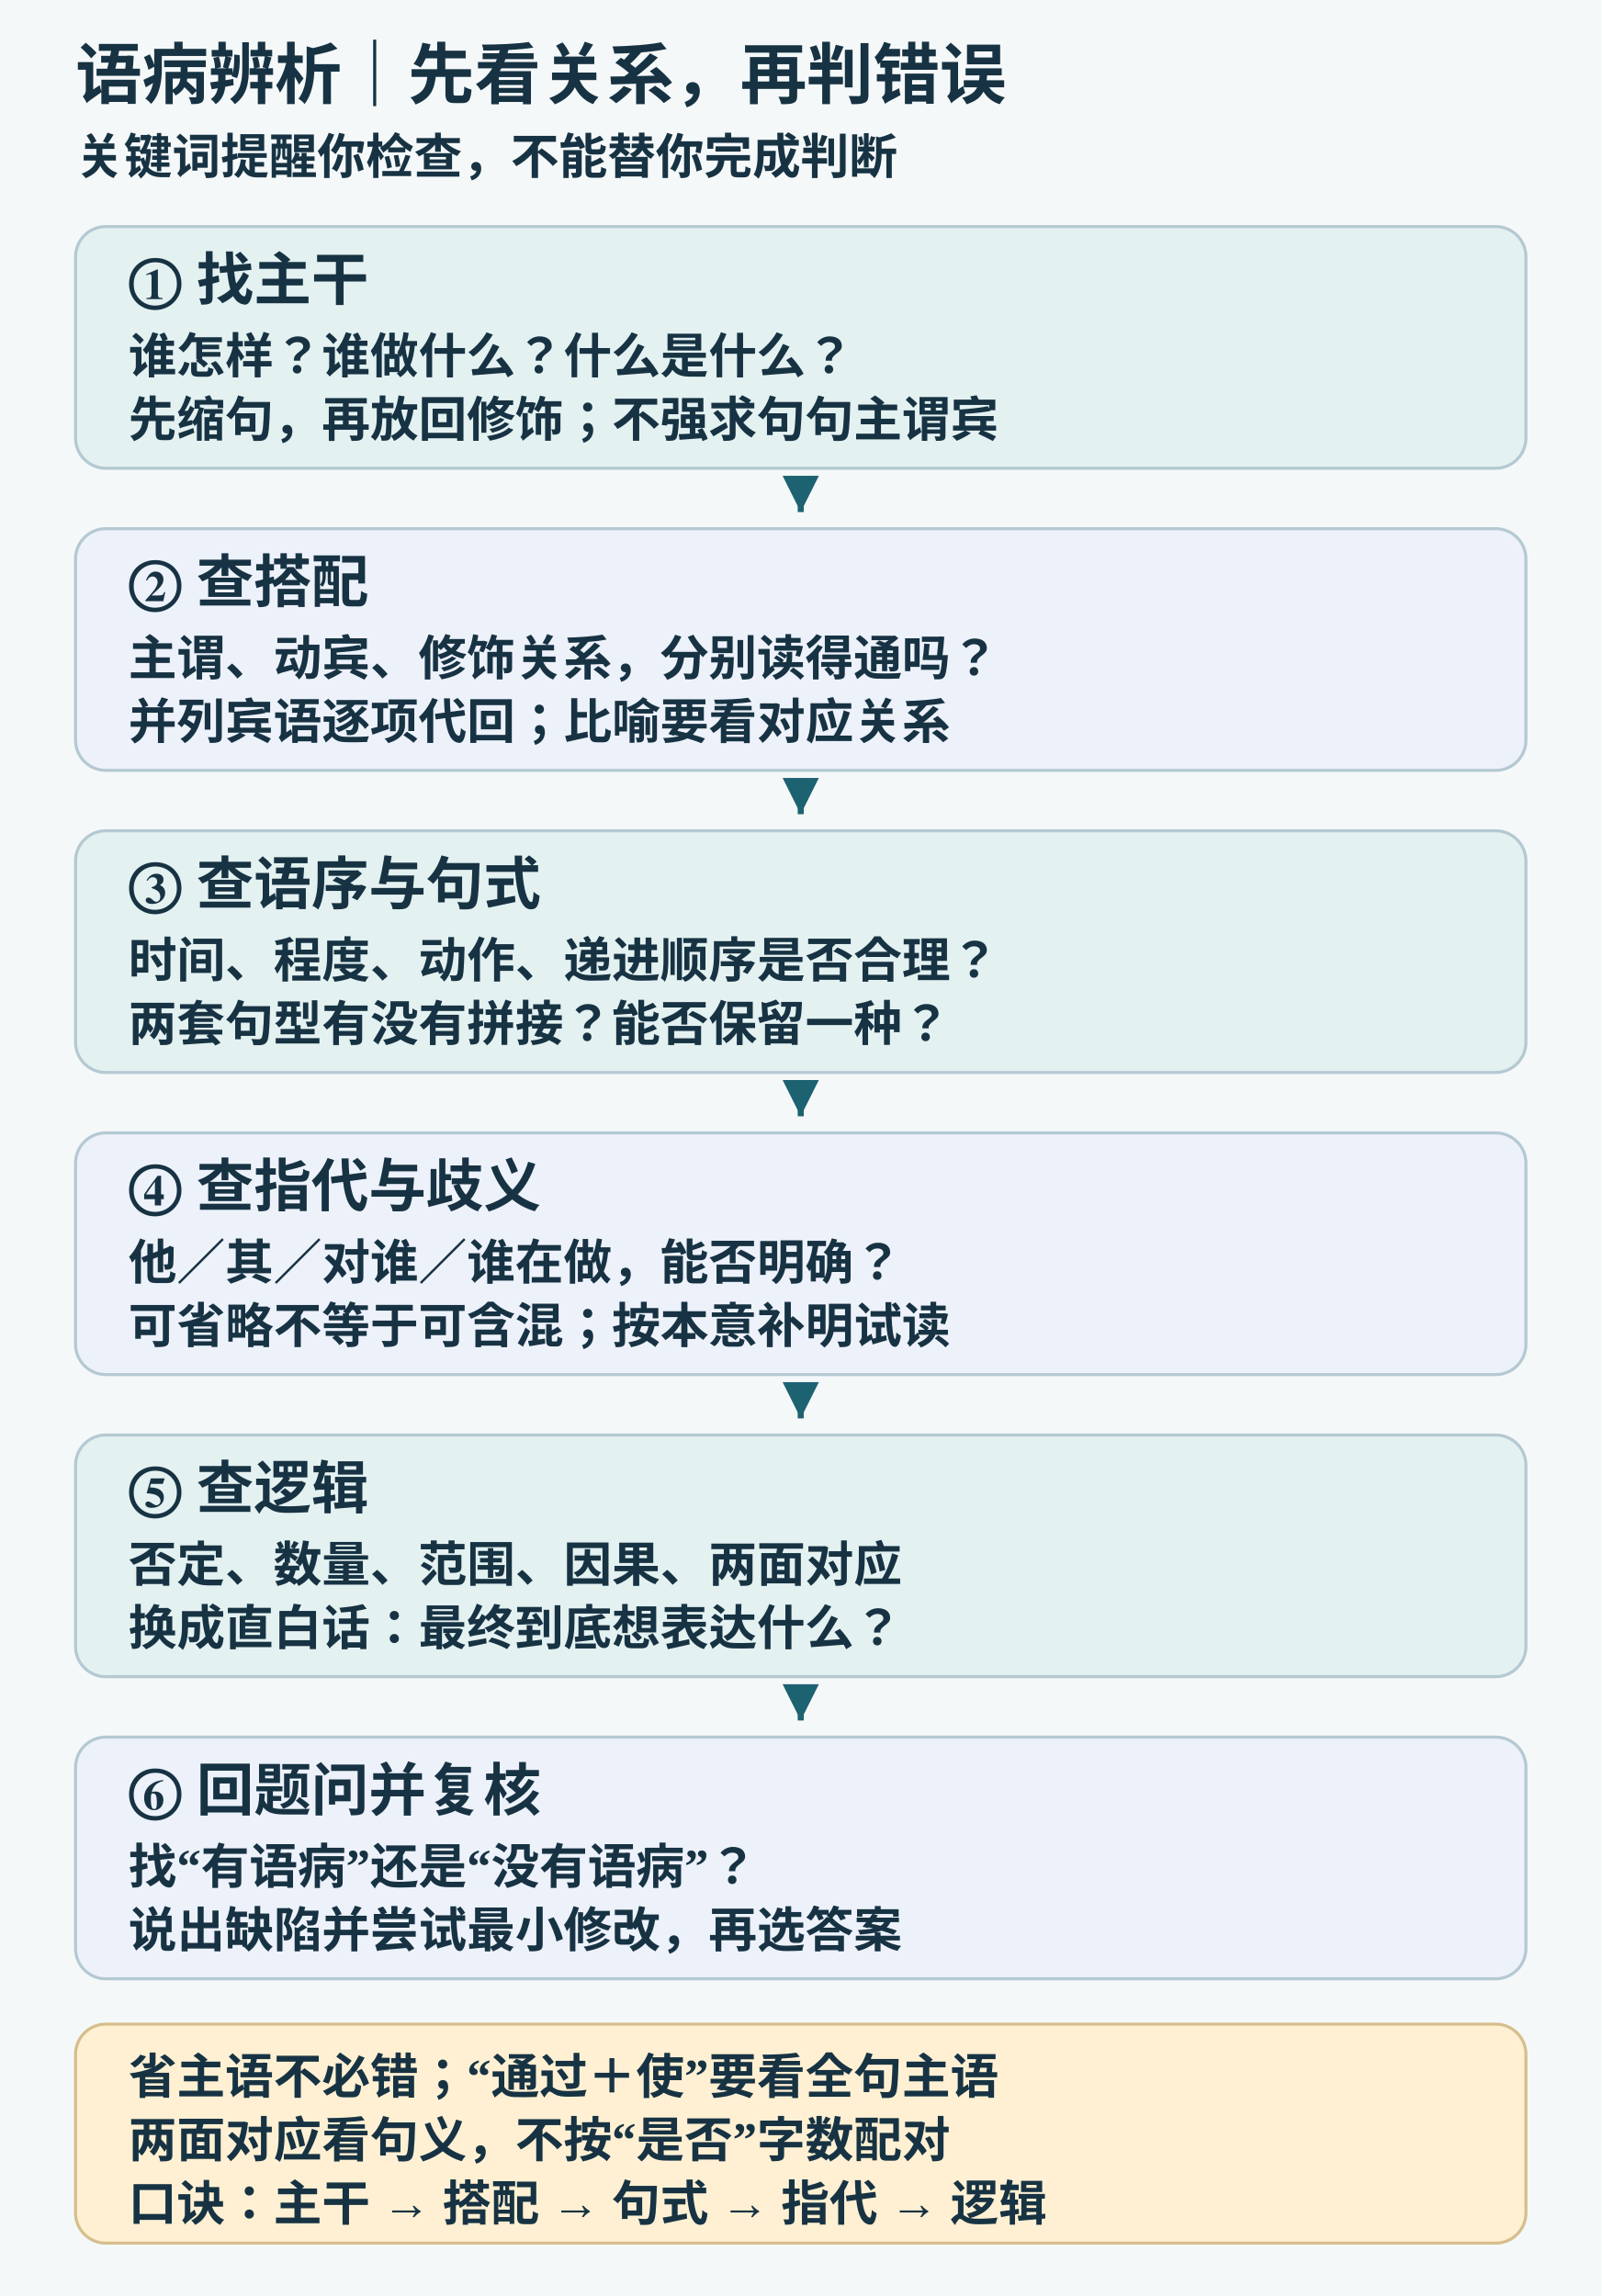
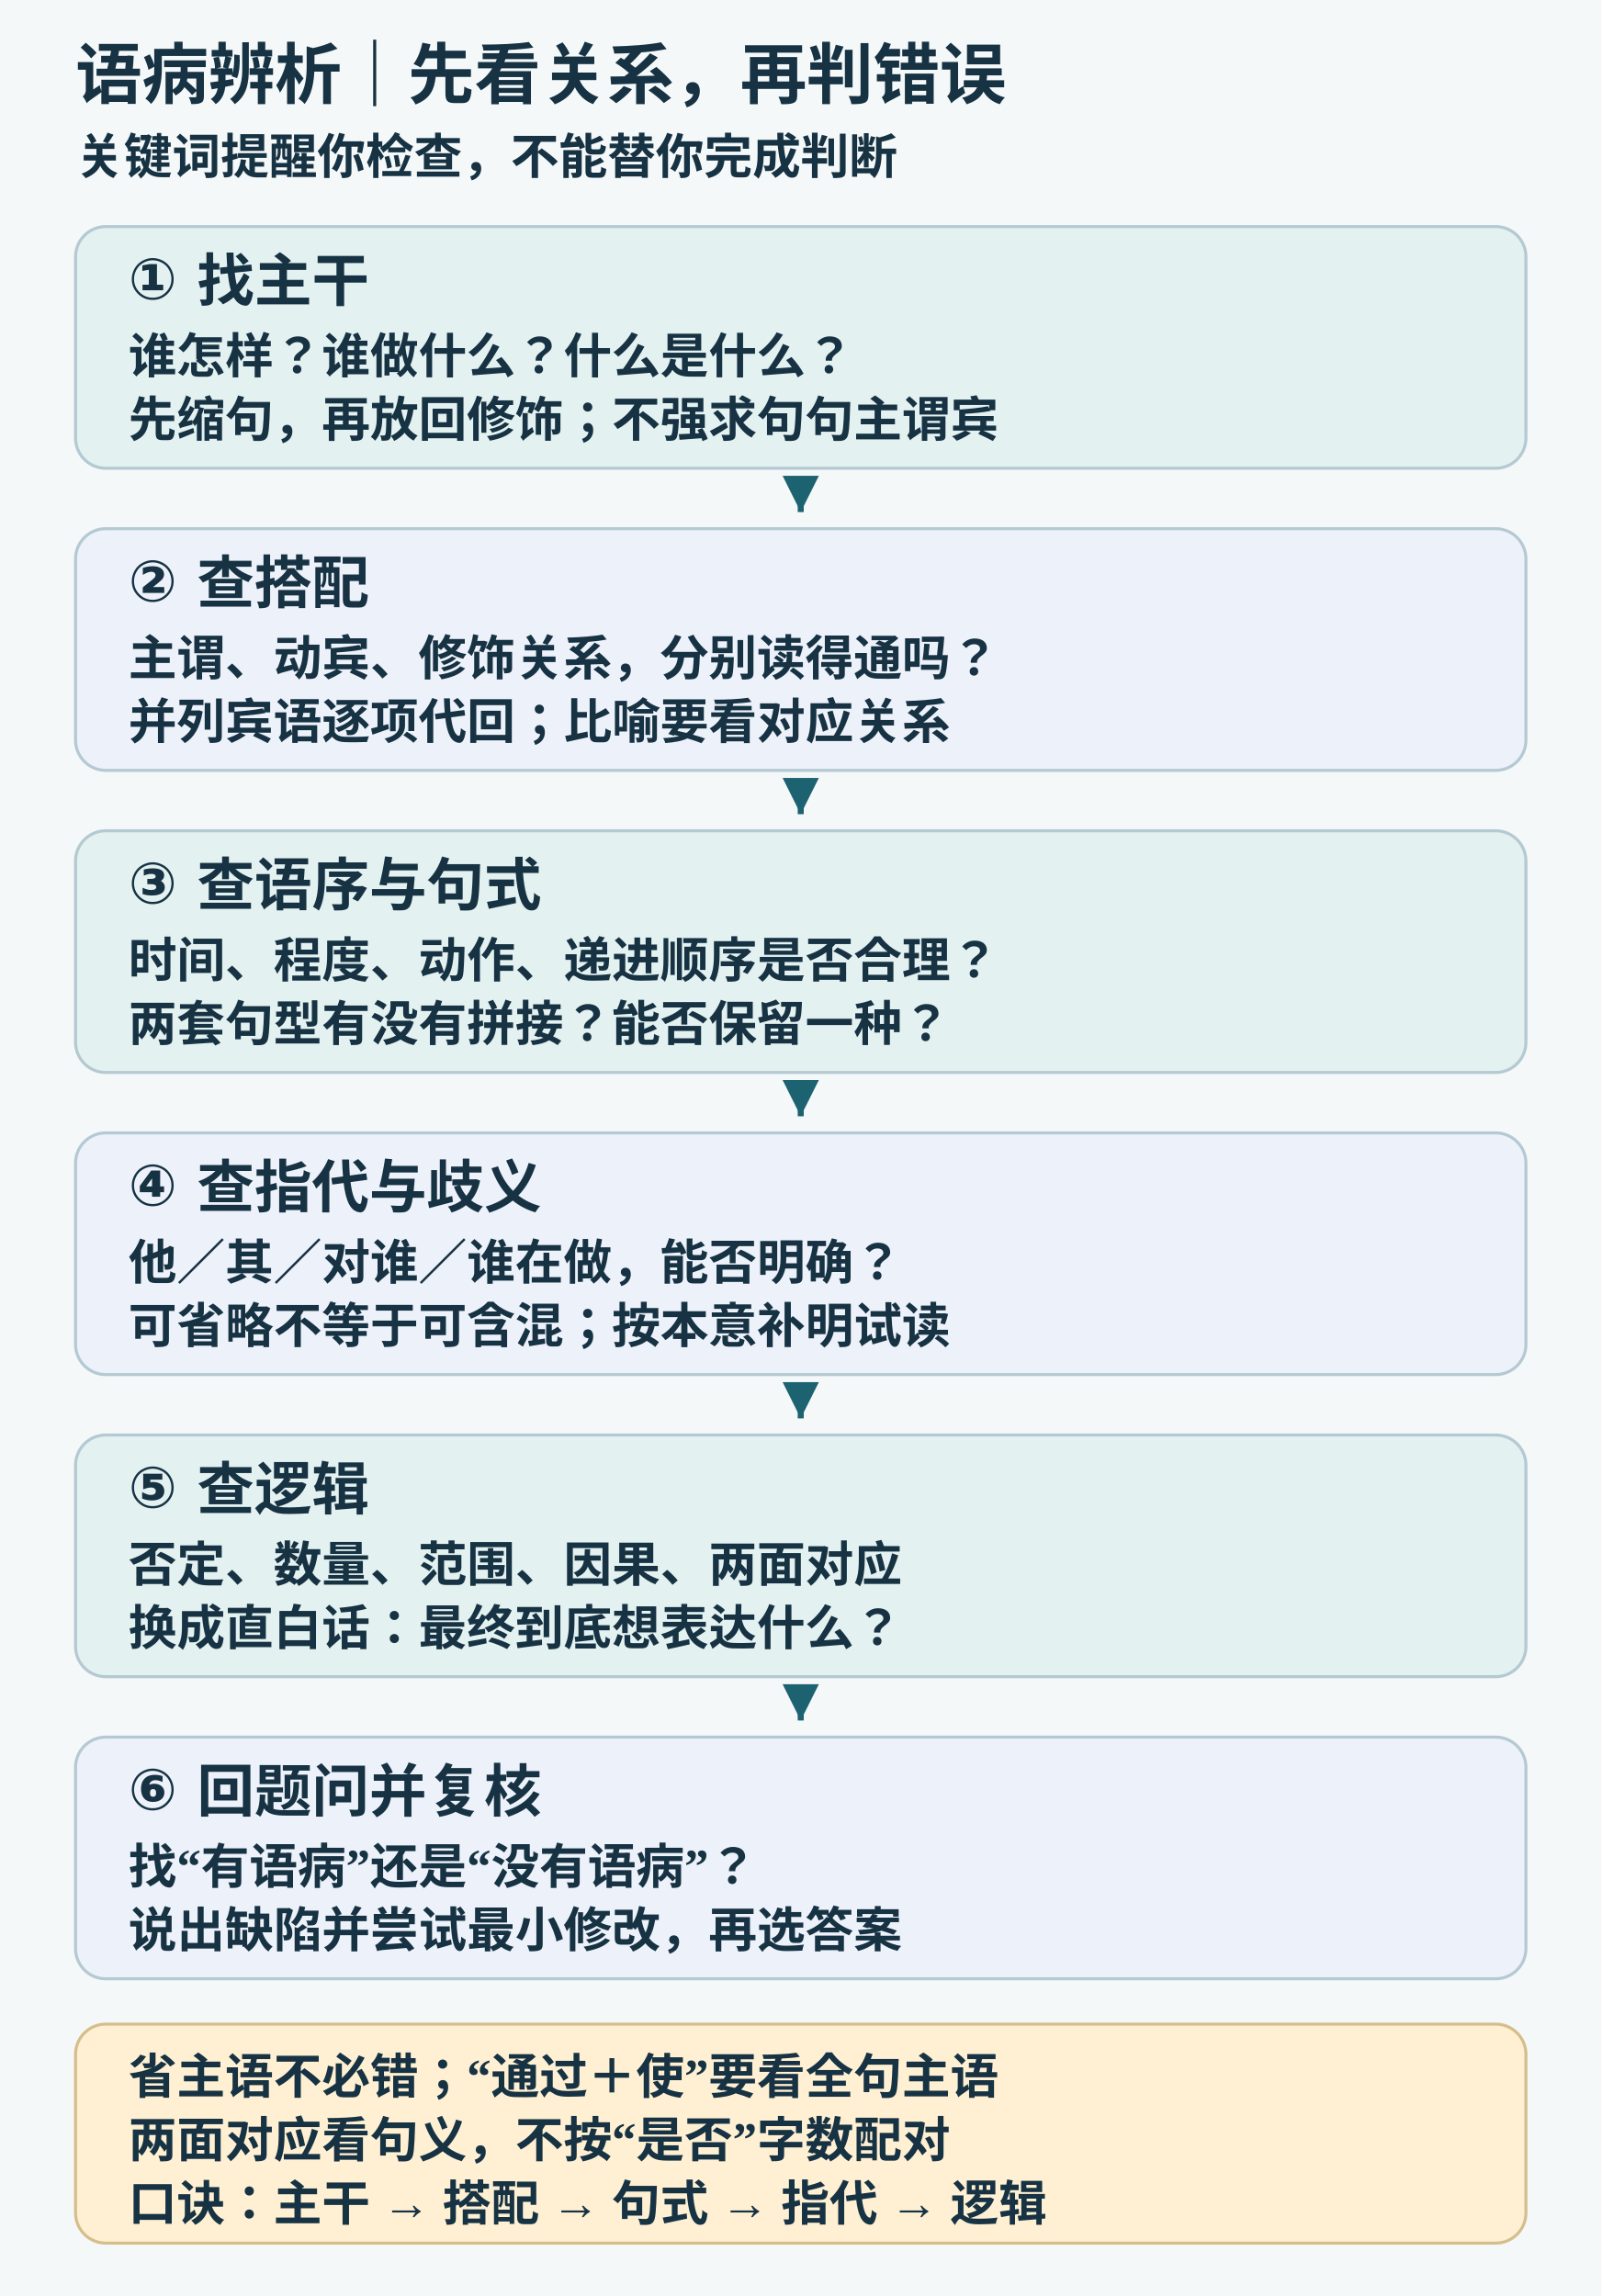
<svg xmlns="http://www.w3.org/2000/svg" width="1060" height="1520" viewBox="0 0 1060 1520" role="img" aria-labelledby="title desc">
  <defs>
    <marker id="arrow" markerWidth="10" markerHeight="10" refX="6" refY="3" orient="auto" markerUnits="strokeWidth">
      <path d="M0,0 L0,6 L6,3 z" fill="#1c6271" />
    </marker>
  </defs>
-   <style>text{font-family:"Times New Roman", "KaiTi", "楷体", "STKaiti", "Kaiti SC", serif;font-weight:700;fill:#173343}.main{font-size:44px}.node{font-size:38px}.body{font-size:32px}</style>
+   <style>text{font-family:"Times New Roman", "Microsoft YaHei", "微软雅黑", "PingFang SC", "Hiragino Sans GB", sans-serif;font-weight:700;fill:#173343}.main{font-size:44px}.node{font-size:38px}.body{font-size:32px}</style>
  <rect width="1060" height="1520" fill="#f5f8f9" />
  <text class="main" x="50" y="65">语病辨析｜先看关系，再判错误</text>
  <text class="body" x="50" y="115" fill="#315766">关键词提醒你检查，不能替你完成判断</text>
  <rect x="50" y="150" width="960" height="160" rx="20" fill="#e4f1f1" stroke="#b4c9d2" stroke-width="2" />
  <text class="node" x="85" y="198">① 找主干</text>
  <text class="body" x="85" y="247">谁怎样？谁做什么？什么是什么？</text>
  <text class="body" x="85" y="289">先缩句，再放回修饰；不强求句句主谓宾</text>
  <path d="M530,318 L530,339" stroke="#1c6271" stroke-width="4" fill="none" marker-end="url(#arrow)" />
  <rect x="50" y="350" width="960" height="160" rx="20" fill="#edf1fa" stroke="#b4c9d2" stroke-width="2" />
  <text class="node" x="85" y="398">② 查搭配</text>
  <text class="body" x="85" y="447">主谓、动宾、修饰关系，分别读得通吗？</text>
  <text class="body" x="85" y="489">并列宾语逐项代回；比喻要看对应关系</text>
  <path d="M530,518 L530,539" stroke="#1c6271" stroke-width="4" fill="none" marker-end="url(#arrow)" />
  <rect x="50" y="550" width="960" height="160" rx="20" fill="#e4f1f1" stroke="#b4c9d2" stroke-width="2" />
  <text class="node" x="85" y="598">③ 查语序与句式</text>
  <text class="body" x="85" y="647">时间、程度、动作、递进顺序是否合理？</text>
  <text class="body" x="85" y="689">两套句型有没有拼接？能否保留一种？</text>
  <path d="M530,718 L530,739" stroke="#1c6271" stroke-width="4" fill="none" marker-end="url(#arrow)" />
  <rect x="50" y="750" width="960" height="160" rx="20" fill="#edf1fa" stroke="#b4c9d2" stroke-width="2" />
  <text class="node" x="85" y="798">④ 查指代与歧义</text>
  <text class="body" x="85" y="847">他／其／对谁／谁在做，能否明确？</text>
  <text class="body" x="85" y="889">可省略不等于可含混；按本意补明试读</text>
  <path d="M530,918 L530,939" stroke="#1c6271" stroke-width="4" fill="none" marker-end="url(#arrow)" />
  <rect x="50" y="950" width="960" height="160" rx="20" fill="#e4f1f1" stroke="#b4c9d2" stroke-width="2" />
  <text class="node" x="85" y="998">⑤ 查逻辑</text>
  <text class="body" x="85" y="1047">否定、数量、范围、因果、两面对应</text>
  <text class="body" x="85" y="1089">换成直白话：最终到底想表达什么？</text>
  <path d="M530,1118 L530,1139" stroke="#1c6271" stroke-width="4" fill="none" marker-end="url(#arrow)" />
  <rect x="50" y="1150" width="960" height="160" rx="20" fill="#edf1fa" stroke="#b4c9d2" stroke-width="2" />
  <text class="node" x="85" y="1198">⑥ 回题问并复核</text>
  <text class="body" x="85" y="1247">找“有语病”还是“没有语病”？</text>
  <text class="body" x="85" y="1289">说出缺陷并尝试最小修改，再选答案</text>
  <rect x="50" y="1340" width="960" height="145" rx="20" fill="#fff0d3" stroke="#d6be8c" stroke-width="2" />
  <text class="body" x="85" y="1386">省主语不必错；“通过＋使”要看全句主语</text>
  <text class="body" x="85" y="1428">两面对应看句义，不按“是否”字数配对</text>
  <text class="body" x="85" y="1470">口诀：主干 → 搭配 → 句式 → 指代 → 逻辑</text>
</svg>
